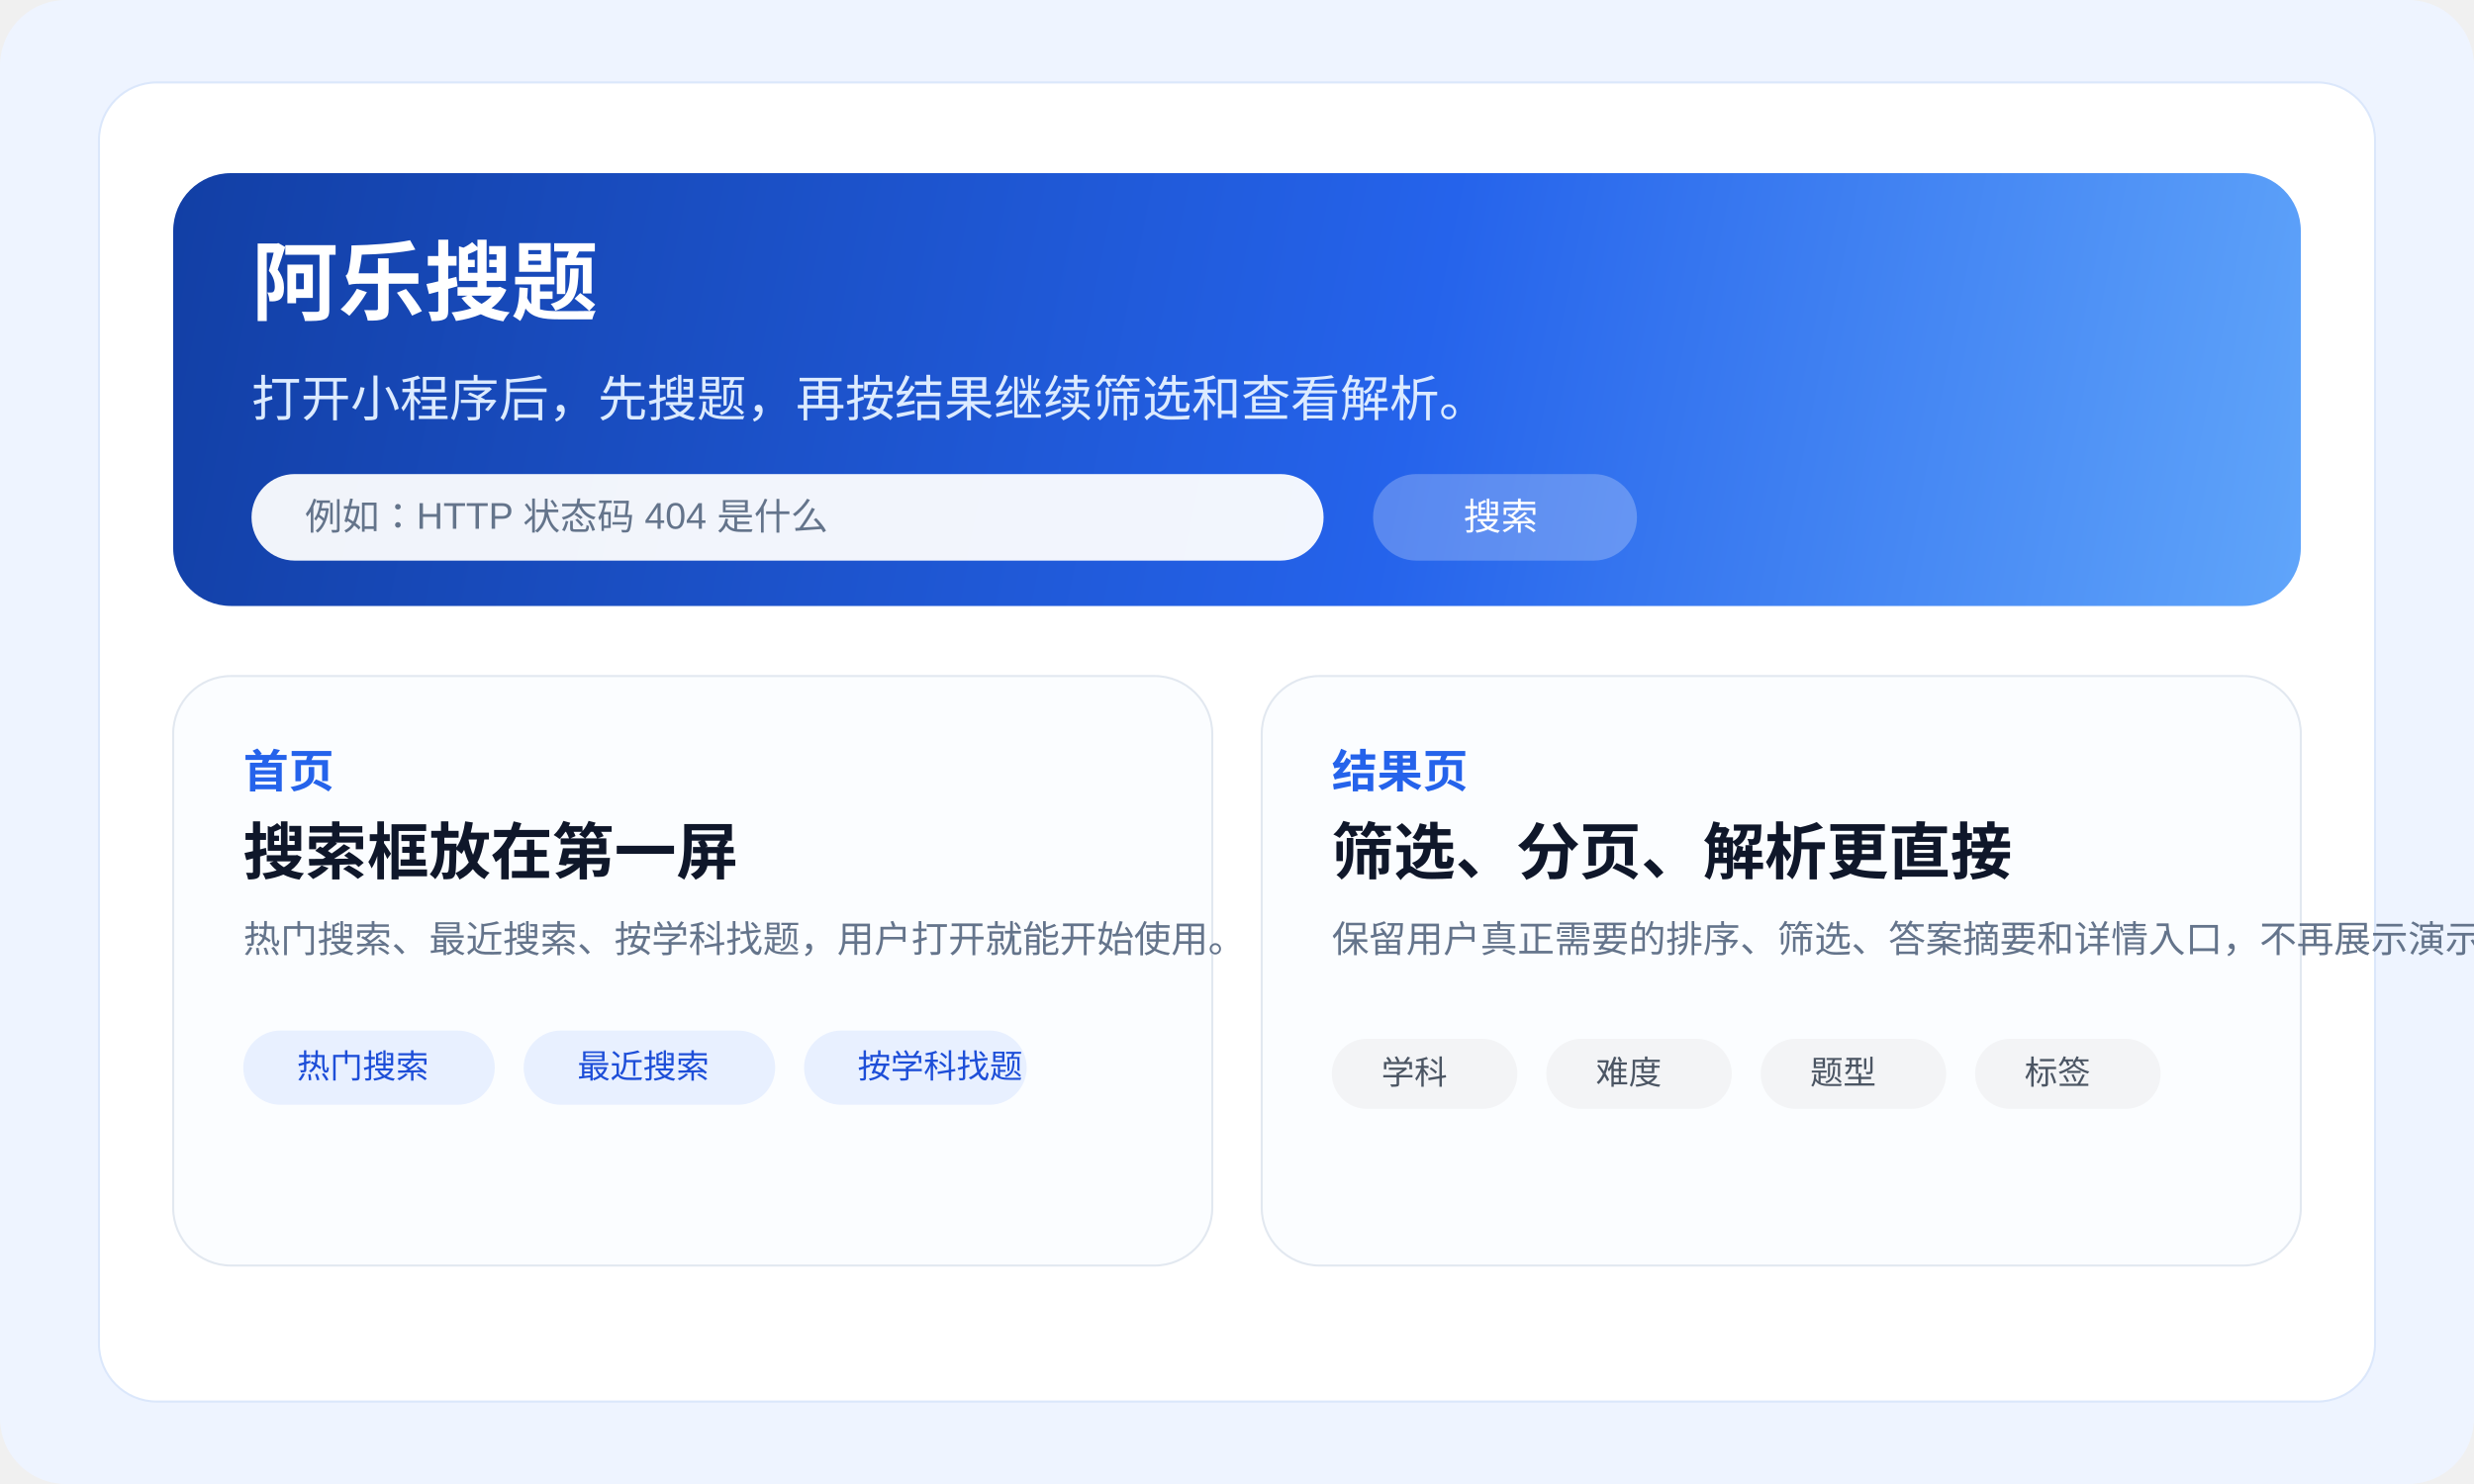
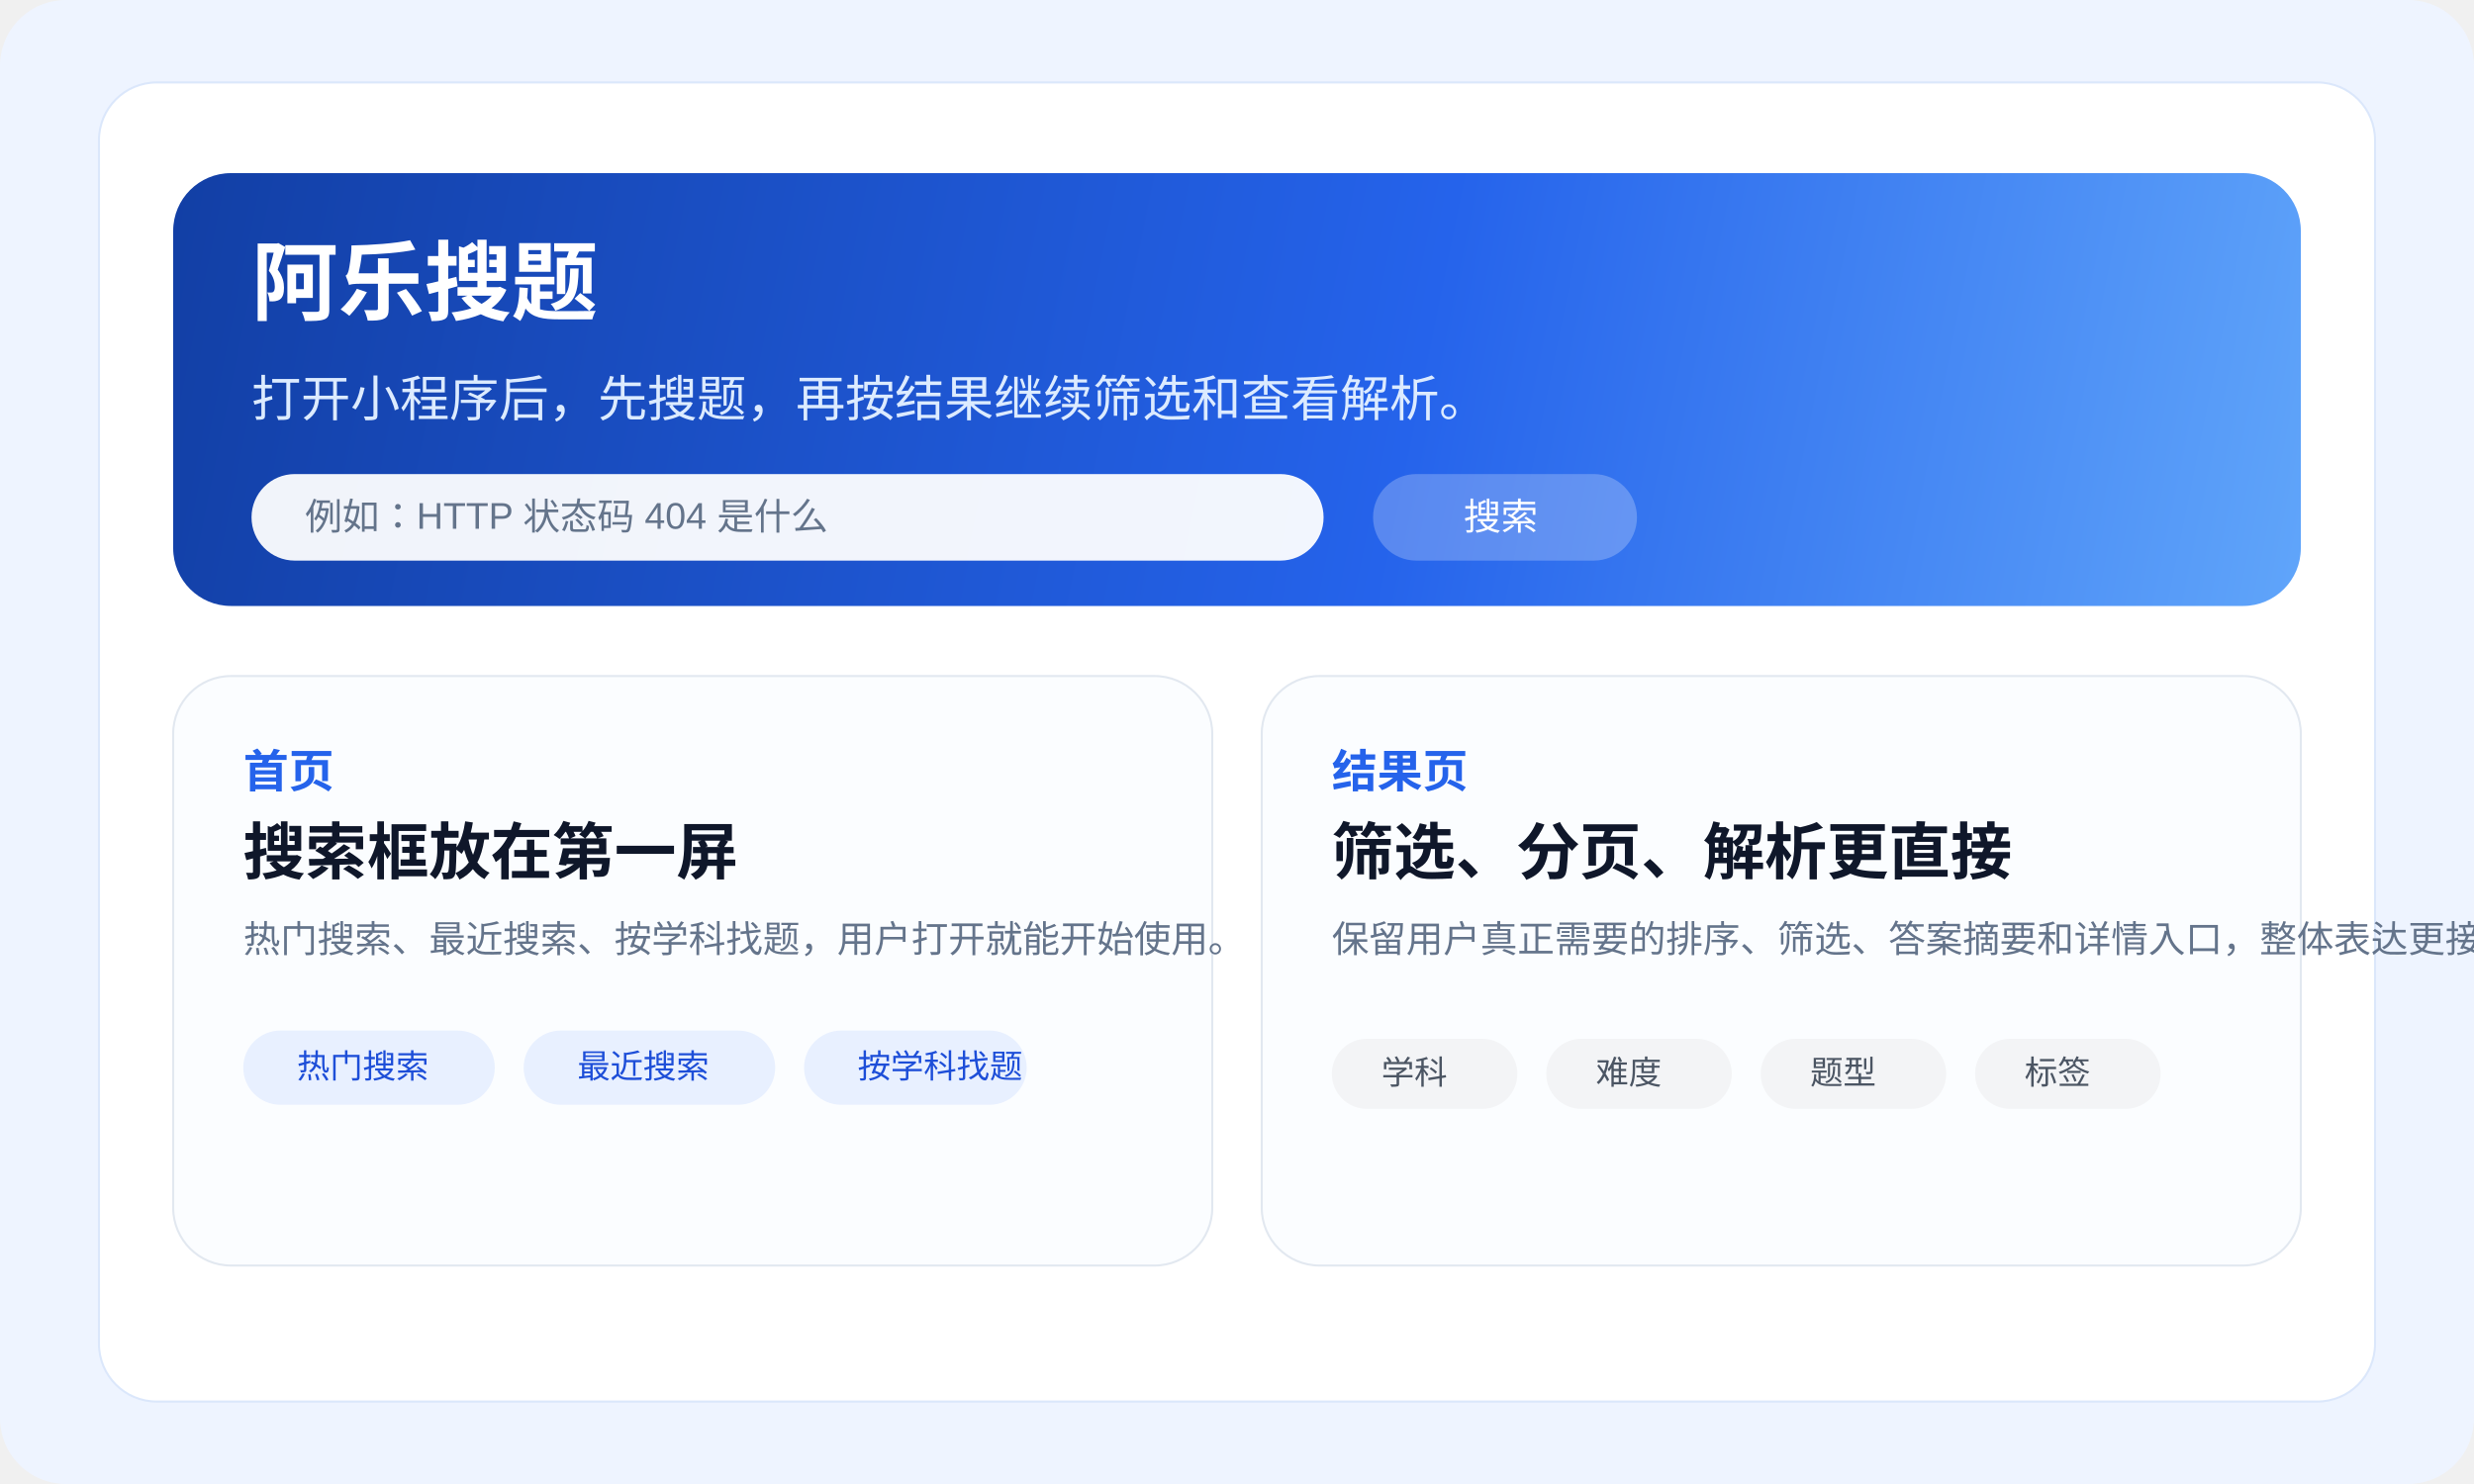
<svg xmlns="http://www.w3.org/2000/svg" width="1200" height="720" viewBox="0 0 1200 720" fill="none">
  <rect width="1200" height="720" rx="32" fill="#EEF4FF" />
  <rect x="48" y="40" width="1104" height="640" rx="28" fill="white" stroke="#DBE7FB" />
  <rect x="84" y="84" width="1032" height="210" rx="28" fill="url(#g1)" />
  <text x="122" y="152" fill="white" font-size="42" font-family="Arial" font-weight="700">阿乐搜题</text>
  <text x="122" y="202" fill="#DCEBFF" font-size="24" font-family="Arial">打开小程序后，先搜题，再按结果继续筛选和查看解析。</text>
  <rect x="122" y="230" width="520" height="42" rx="21" fill="rgba(255,255,255,0.94)" />
  <text x="148" y="257" fill="#64748B" font-size="18" font-family="Arial">例如：HTTP 状态码 404 是什么</text>
  <rect x="666" y="230" width="128" height="42" rx="21" fill="#FFFFFF" fill-opacity="0.24" />
  <text x="710" y="257" fill="white" font-size="18" font-family="Arial">搜索</text>
  <rect x="84" y="328" width="504" height="286" rx="28" fill="#FBFDFF" stroke="#E2E8F0" />
  <text x="118" y="382" fill="#2563EB" font-size="22" font-family="Arial" font-weight="700">首页</text>
  <text x="118" y="424" fill="#0F172A" font-size="30" font-family="Arial" font-weight="700">搜索框放在第一屏</text>
  <text x="118" y="462" fill="#64748B" font-size="18" font-family="Arial">热门搜索、最近搜索、按学科找题，用户打开就能开始使用。</text>
  <rect x="118" y="500" width="122" height="36" rx="18" fill="#E8F0FF" />
  <text x="144" y="523" fill="#1D4ED8" font-size="16" font-family="Arial">热门搜索</text>
  <rect x="254" y="500" width="122" height="36" rx="18" fill="#E8F0FF" />
  <text x="280" y="523" fill="#1D4ED8" font-size="16" font-family="Arial">最近搜索</text>
  <rect x="390" y="500" width="108" height="36" rx="18" fill="#E8F0FF" />
  <text x="416" y="523" fill="#1D4ED8" font-size="16" font-family="Arial">按学科找题</text>
  <rect x="612" y="328" width="504" height="286" rx="28" fill="#FBFDFF" stroke="#E2E8F0" />
  <text x="646" y="382" fill="#2563EB" font-size="22" font-family="Arial" font-weight="700">结果页</text>
  <text x="646" y="424" fill="#0F172A" font-size="30" font-family="Arial" font-weight="700">筛选、分页、解析更直接</text>
-   <text x="646" y="462" fill="#64748B" font-size="18" font-family="Arial">保留用户真正需要的排序、筛选、答案摘要和详情入口，不再展示演示措辞。</text>
+   <text x="646" y="462" fill="#64748B" font-size="18" font-family="Arial">保留用户真正需要的排序、筛选、答案摘要和详情入口，整体表达更接近日常使用。</text>
  <rect x="646" y="504" width="90" height="34" rx="17" fill="#F3F4F6" />
  <text x="670" y="526" fill="#4B5563" font-size="16" font-family="Arial">学科</text>
  <rect x="750" y="504" width="90" height="34" rx="17" fill="#F3F4F6" />
  <text x="774" y="526" fill="#4B5563" font-size="16" font-family="Arial">难度</text>
  <rect x="854" y="504" width="90" height="34" rx="17" fill="#F3F4F6" />
  <text x="878" y="526" fill="#4B5563" font-size="16" font-family="Arial">题型</text>
  <rect x="958" y="504" width="90" height="34" rx="17" fill="#F3F4F6" />
  <text x="982" y="526" fill="#4B5563" font-size="16" font-family="Arial">标签</text>
  <defs>
    <linearGradient id="g1" x1="84" y1="84" x2="1116" y2="294" gradientUnits="userSpaceOnUse">
      <stop stop-color="#123FA5" />
      <stop offset="0.58" stop-color="#2563EB" />
      <stop offset="1" stop-color="#60A5FA" />
    </linearGradient>
  </defs>
</svg>
